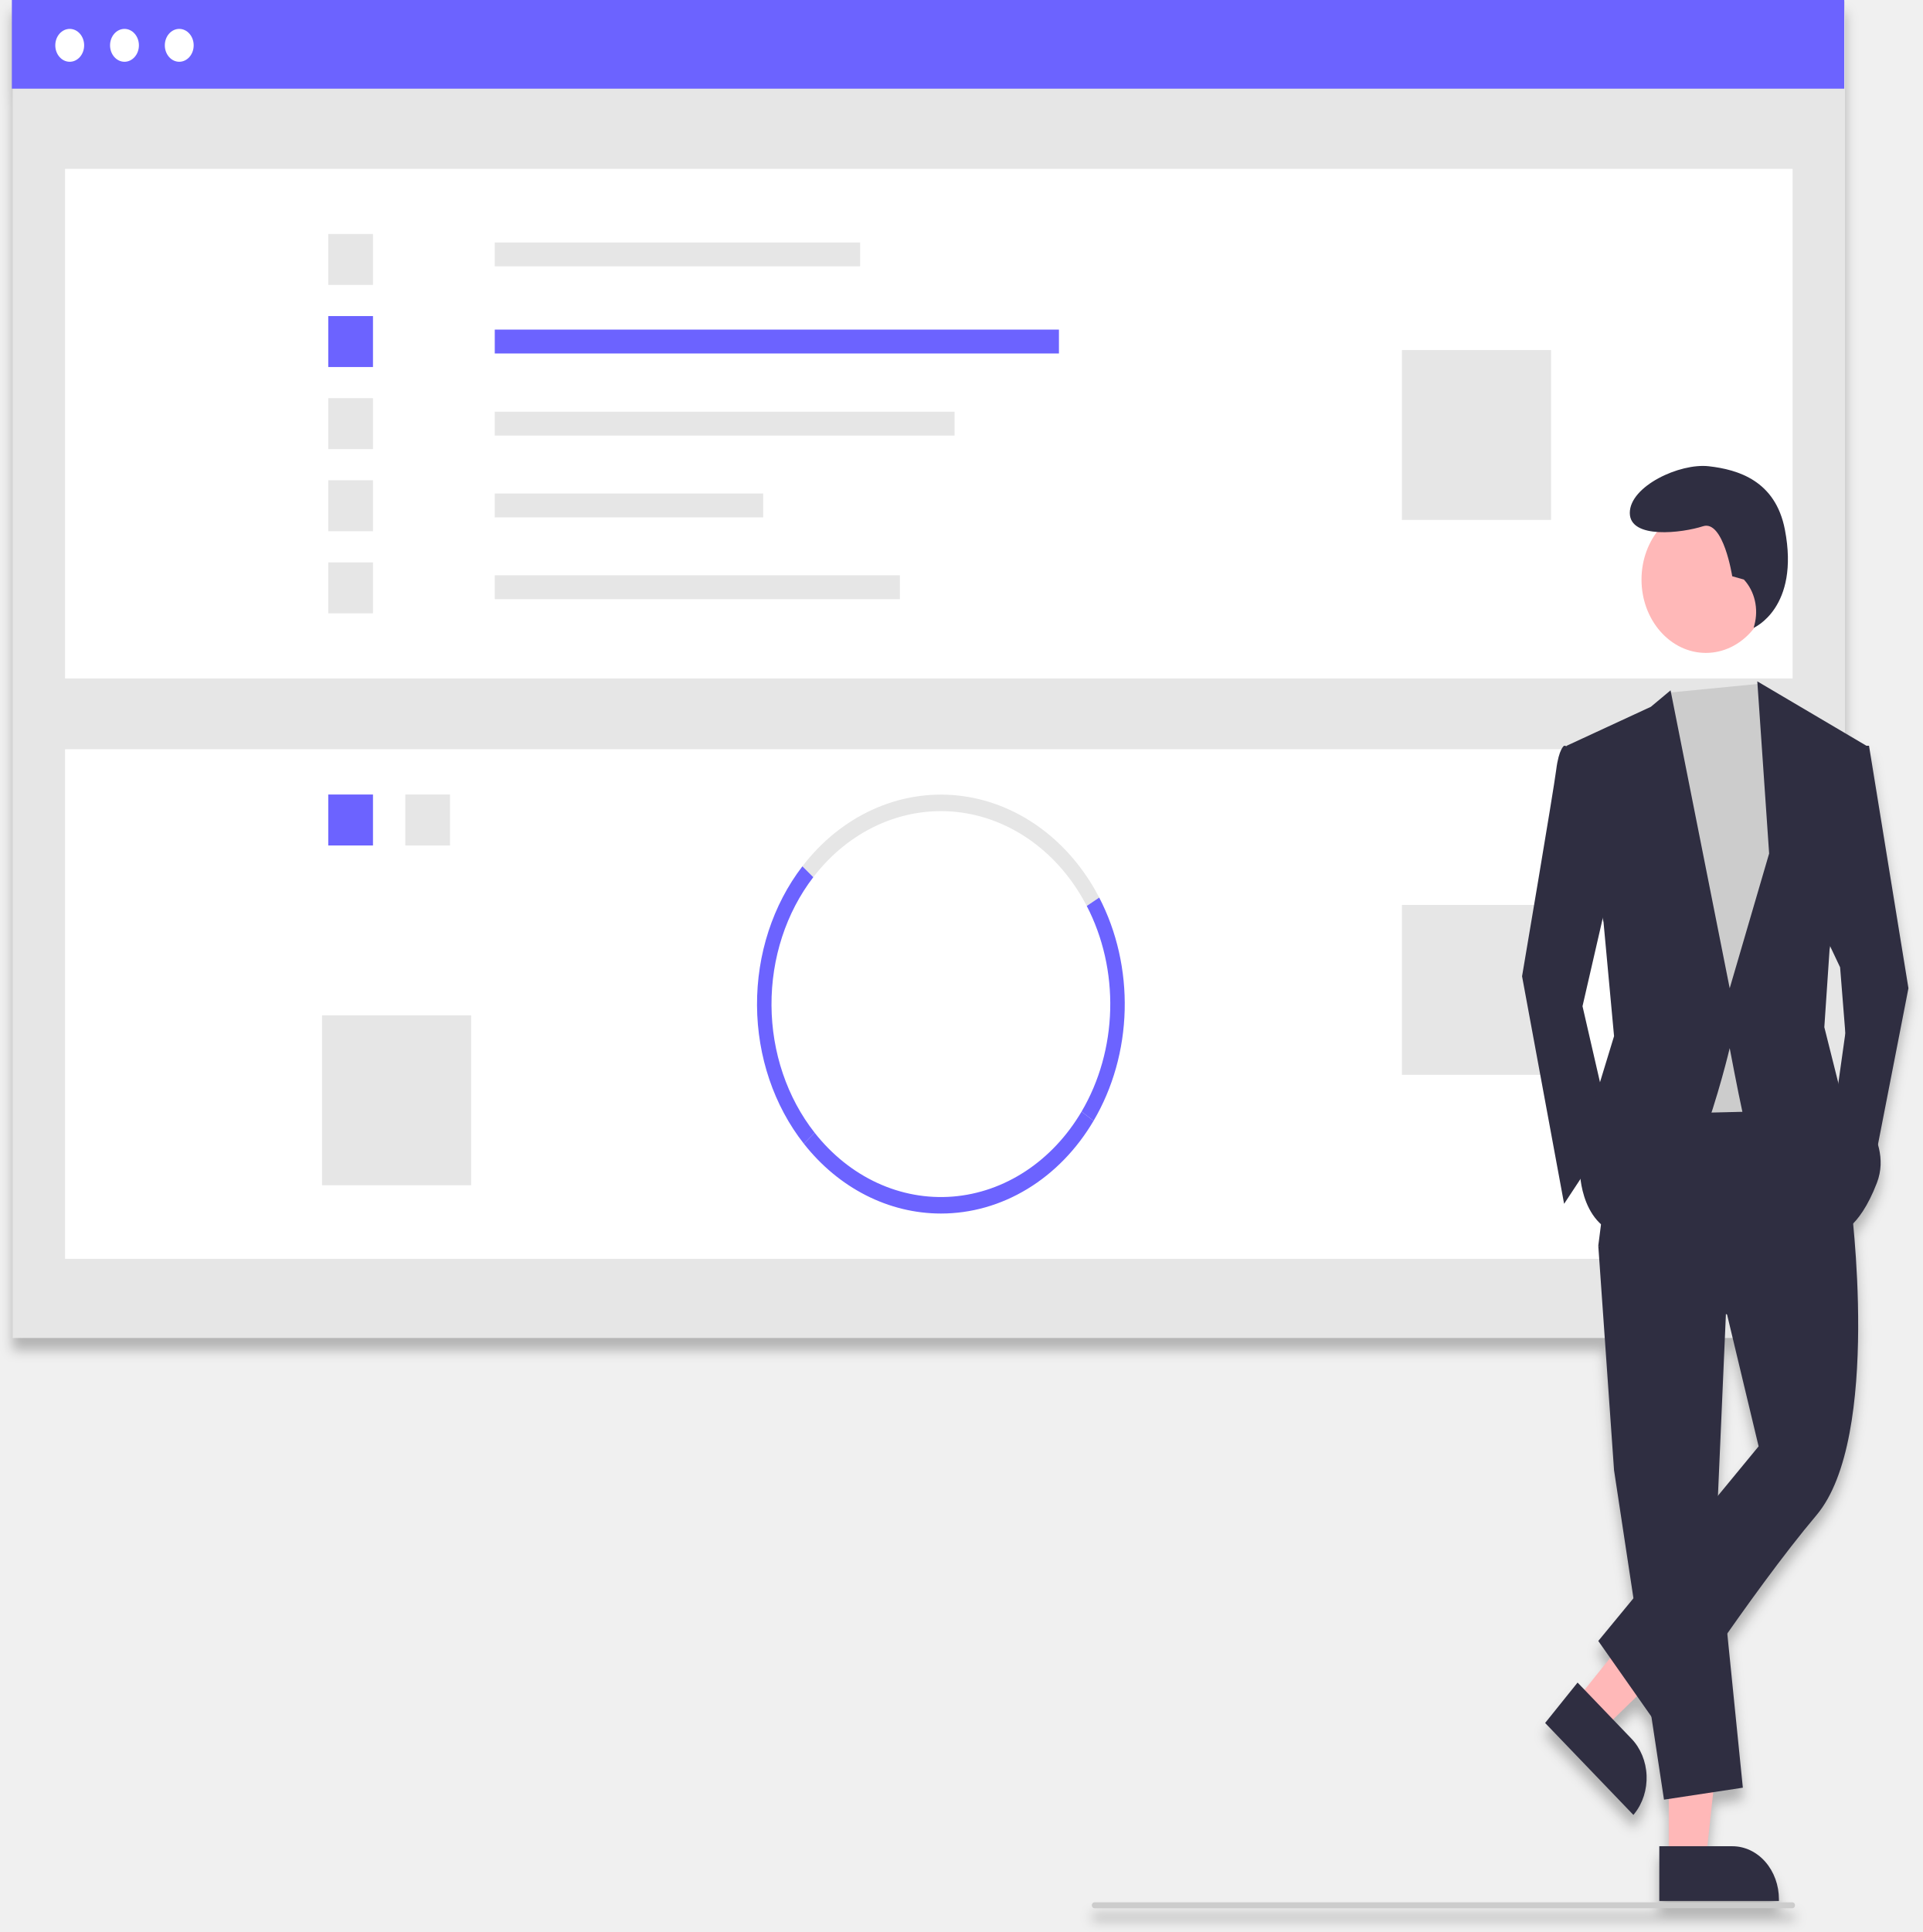
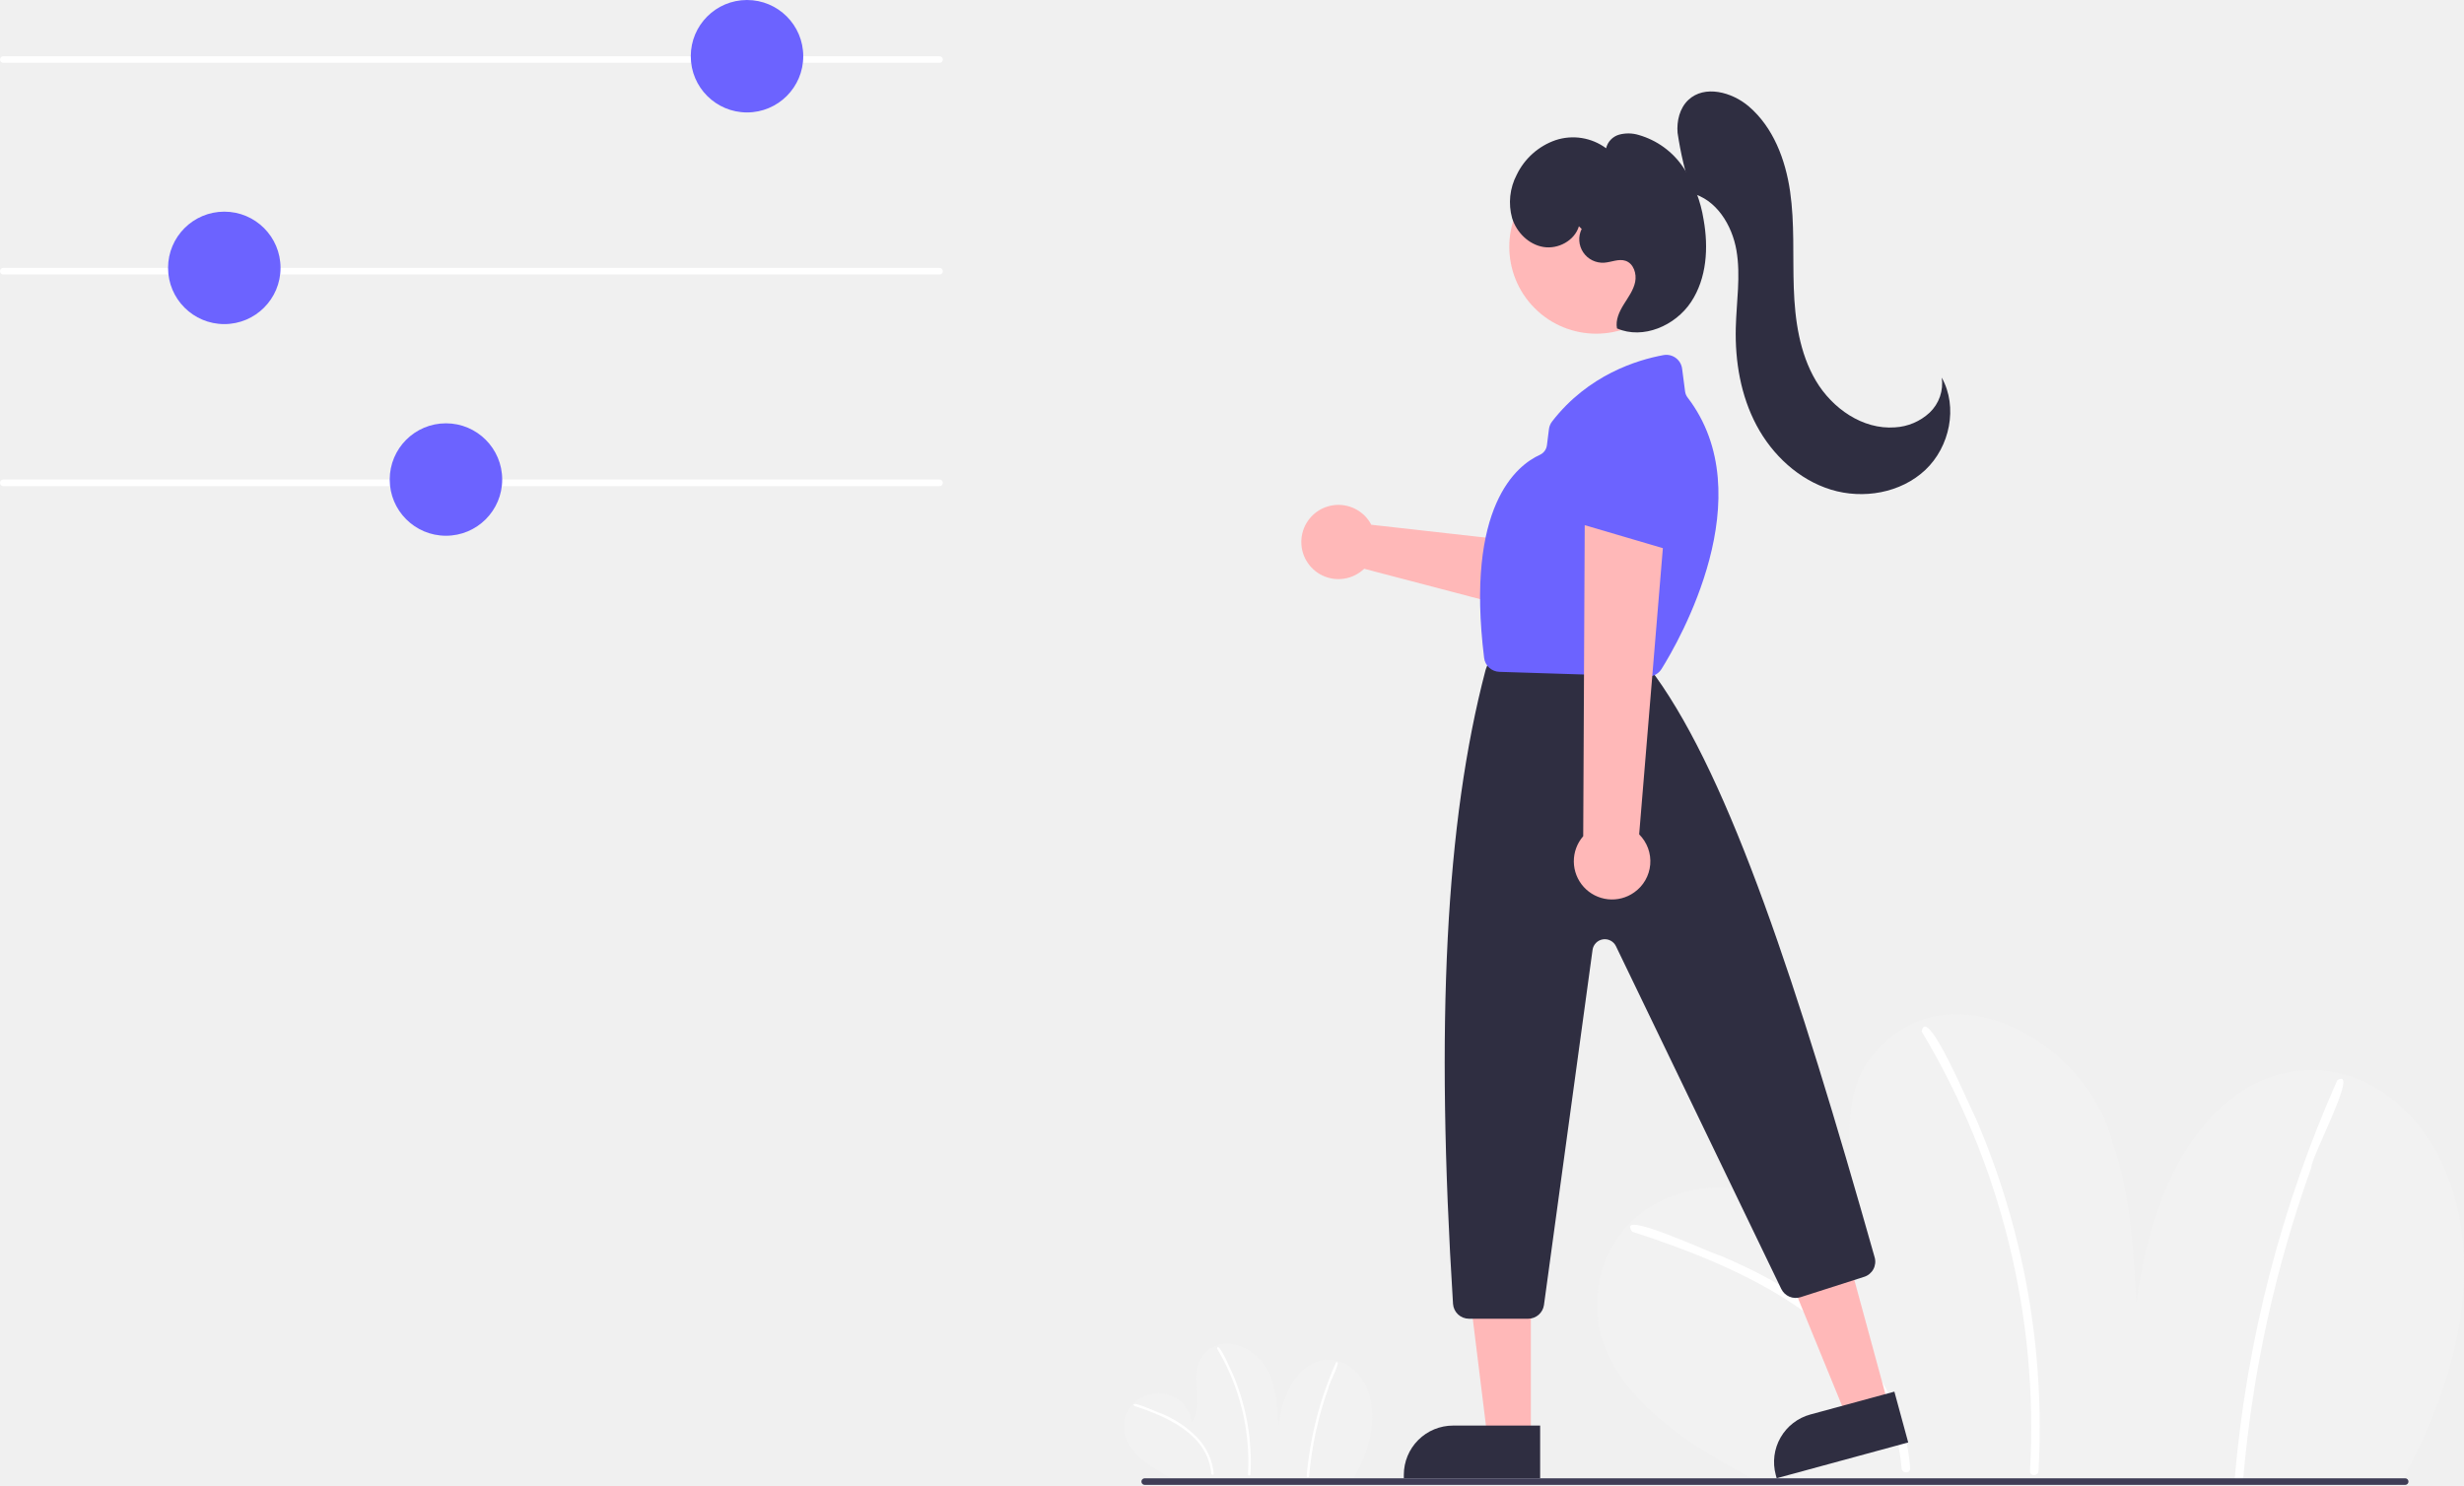
- <svg xmlns="http://www.w3.org/2000/svg" width="648" height="651" viewBox="0 0 648 651" fill="none">
-   <g filter="url(#filter0_d)">
-     <path d="M621.854 0.399H4.263V450.842H621.854V0.399Z" fill="#E6E6E6" />
-     <path d="M604.194 56.895H21.924V228.608H604.194V56.895Z" fill="white" />
-     <path d="M289.895 81.698H166.758V89.748H289.895V81.698Z" fill="#E6E6E6" />
-     <path d="M356.909 111.062H166.758V119.112H356.909V111.062Z" fill="#6C63FF" />
-     <path d="M321.727 138.727H166.758V146.777H321.727V138.727Z" fill="#E6E6E6" />
-     <path d="M257.226 166.287H166.758V174.337H257.226V166.287Z" fill="#E6E6E6" />
-     <path d="M303.298 193.847H166.758V201.897H303.298V193.847Z" fill="#E6E6E6" />
-     <path d="M125.712 78.837H110.634V96.008H125.712V78.837Z" fill="#E6E6E6" />
-     <path d="M125.712 106.501H110.634V123.673H125.712V106.501Z" fill="#6C63FF" />
-     <path d="M125.712 134.166H110.634V151.337H125.712V134.166Z" fill="#E6E6E6" />
-     <path d="M125.712 161.831H110.634V179.002H125.712V161.831Z" fill="#E6E6E6" />
-     <path d="M125.712 189.496H110.634V206.667H125.712V189.496Z" fill="#E6E6E6" />
-     <path d="M522.767 117.949H472.507V175.186H522.767V117.949Z" fill="#E6E6E6" />
-     <path d="M604.194 252.457H21.924V424.17H604.194V252.457Z" fill="white" />
-     <path d="M151.68 267.718H136.602V284.889H151.68V267.718Z" fill="#E6E6E6" />
-     <path d="M125.712 267.718H110.634V284.889H125.712V267.718Z" fill="#6C63FF" />
-     <path d="M366.284 305.268C361.689 296.408 355.312 288.916 347.679 283.409C340.045 277.902 331.373 274.537 322.375 273.59C313.377 272.643 304.311 274.143 295.921 277.964C287.531 281.785 280.057 287.82 274.114 295.572L270.439 291.915C276.889 283.499 285.001 276.947 294.108 272.798C303.215 268.649 313.056 267.021 322.824 268.049C332.591 269.076 342.004 272.729 350.29 278.707C358.575 284.686 365.496 292.819 370.483 302.438L366.284 305.268Z" fill="#E6E6E6" />
-     <path d="M368.584 377.661L364.534 374.56C370.532 364.373 373.879 352.462 374.188 340.202C374.498 327.942 371.758 315.831 366.284 305.268L370.483 302.438C376.427 313.904 379.402 327.052 379.066 340.362C378.73 353.672 375.096 366.602 368.584 377.661V377.661Z" fill="#6C63FF" />
-     <path d="M270.948 385.403C260.861 372.575 255.242 355.988 255.148 338.769C255.055 321.549 260.493 304.885 270.439 291.915L274.114 295.572C264.951 307.52 259.942 322.872 260.028 338.735C260.114 354.598 265.291 369.877 274.582 381.696L270.948 385.403Z" fill="#6C63FF" />
-     <path d="M317.119 408.909C308.406 408.901 299.791 406.804 291.836 402.755C283.881 398.705 276.764 392.793 270.948 385.403L274.582 381.696C280.384 389.077 287.59 394.852 295.651 398.578C303.712 402.304 312.413 403.883 321.091 403.195C329.77 402.506 338.195 399.568 345.724 394.606C353.253 389.643 359.687 382.787 364.534 374.56L368.584 377.661C362.919 387.282 355.26 395.166 346.284 400.616C337.308 406.066 327.291 408.914 317.119 408.909V408.909Z" fill="#6C63FF" />
-     <path d="M522.767 304.925H472.507V362.162H522.767V304.925Z" fill="#E6E6E6" />
-     <path d="M158.8 342.129H108.54V399.367H158.8V342.129Z" fill="#E6E6E6" />
-     <path d="M621.59 0H4V29.88H621.59V0Z" fill="#6C63FF" />
-     <path d="M23.498 20.814C26.183 20.814 28.361 18.335 28.361 15.276C28.361 12.218 26.183 9.738 23.498 9.738C20.812 9.738 18.635 12.218 18.635 15.276C18.635 18.335 20.812 20.814 23.498 20.814Z" fill="white" />
-     <path d="M41.956 20.814C44.642 20.814 46.819 18.335 46.819 15.276C46.819 12.218 44.642 9.738 41.956 9.738C39.27 9.738 37.093 12.218 37.093 15.276C37.093 18.335 39.27 20.814 41.956 20.814Z" fill="white" />
-     <path d="M60.414 20.814C63.1 20.814 65.277 18.335 65.277 15.276C65.277 12.218 63.1 9.738 60.414 9.738C57.729 9.738 55.551 12.218 55.551 15.276C55.551 18.335 57.729 20.814 60.414 20.814Z" fill="white" />
-     <path d="M562.449 626.752H574.952L580.9 571.831L562.447 571.832L562.449 626.752Z" fill="#FFB8B8" />
-     <path d="M559.26 622.103L583.883 622.102H583.884C588.045 622.102 592.036 623.985 594.979 627.336C597.921 630.687 599.575 635.232 599.575 639.972V640.552L559.261 640.554L559.26 622.103Z" fill="#2F2E41" />
-     <path d="M531.311 572.832L540.537 582.442L577.473 546.487L563.856 532.305L531.311 572.832Z" fill="#FFB8B8" />
-     <path d="M531.712 566.951L549.882 585.875L549.883 585.876C552.954 589.074 554.783 593.531 554.968 598.266C555.154 603 553.68 607.625 550.872 611.122L550.528 611.551L520.778 580.567L531.712 566.951Z" fill="#2F2E41" />
-     <path d="M582.1 433.887L578.557 514.598L587.416 602.372L560.839 606.408L544.007 495.43L538.691 419.762L582.1 433.887Z" fill="#2F2E41" />
-     <path d="M623.738 404.629C623.738 404.629 634.369 484.332 612.221 510.563C590.074 536.794 559.953 583.203 559.953 583.203L538.691 552.936L592.731 487.358L582.101 442.967L538.691 419.763L545.779 364.274L609.563 363.265L623.738 404.629Z" fill="#2F2E41" />
-     <path d="M574.956 220.002C586.938 220.002 596.652 208.94 596.652 195.294C596.652 181.647 586.938 170.585 574.956 170.585C562.973 170.585 553.259 181.647 553.259 195.294C553.259 208.94 562.973 220.002 574.956 220.002Z" fill="#FFB8B8" />
-     <path d="M592.951 230.411L596.275 236.145L605.134 264.394L598.047 374.362L556.409 375.372L551.094 249.26L562.229 233.41L592.951 230.411Z" fill="#CCCCCC" />
-     <path d="M534.262 252.287L527.174 251.278C527.174 251.278 525.403 252.287 524.517 259.349C523.631 266.411 513 328.962 513 328.962L527.174 405.638L543.121 381.425L533.376 339.051L543.121 296.678L534.262 252.287Z" fill="#2F2E41" />
-     <path d="M624.624 251.278H629.939L643.228 332.998L630.825 396.558L618.422 373.354L621.966 348.131L620.194 325.936L613.993 312.82L624.624 251.278Z" fill="#2F2E41" />
-     <path d="M587.776 195.294L583.831 194.17C583.831 194.17 580.873 175.077 573.969 177.324C567.066 179.57 549.314 181.816 549.314 172.831C549.314 163.846 566.08 155.984 575.942 157.107C585.804 158.23 598.399 161.956 601.583 178.447C606.687 204.881 591.052 211.558 591.052 211.558L591.313 210.596C592.035 207.924 592.087 205.074 591.462 202.37C590.837 199.666 589.56 197.215 587.776 195.294V195.294Z" fill="#2F2E41" />
-     <path d="M528.06 251.278L556.409 238.162L563.054 232.614L582.986 332.998L596.275 287.598L592.288 229.587L629.053 251.278L616.651 319.882L614.879 346.114L620.194 367.3C620.194 367.3 638.798 382.434 632.597 398.576C626.396 414.718 619.308 415.727 619.308 415.727C619.308 415.727 589.188 383.443 587.416 375.371C585.644 367.3 582.986 353.176 582.986 353.176C582.986 353.176 567.926 417.745 550.208 416.736C532.49 415.727 532.49 394.54 532.49 394.54L536.919 372.345L544.007 349.14L540.463 310.802L528.06 251.278Z" fill="#2F2E41" />
-     <path d="M604.125 642.999H368.878C368.645 642.999 368.422 642.894 368.257 642.707C368.092 642.519 368 642.265 368 642C368 641.735 368.092 641.48 368.257 641.293C368.422 641.105 368.645 641 368.878 641H604.125C604.358 641 604.581 641.105 604.746 641.293C604.91 641.48 605.003 641.735 605.003 642C605.003 642.265 604.91 642.519 604.746 642.707C604.581 642.894 604.358 642.999 604.125 642.999Z" fill="#CCCCCC" />
+ <svg xmlns="http://www.w3.org/2000/svg" width="612" height="369" viewBox="0 0 612 369" fill="none">
+   <g clip-path="url(#clip0)">
+     <path d="M595.928 369C651.996 269.84 544.456 219.056 530.614 323.767C529.913 310.254 529.171 296.523 524.681 283.758C517.863 257.277 480.815 238.088 463.12 264.894C453.765 281.504 466.17 304.803 455.413 320.542C448.628 280.931 391.104 290.223 397.161 329.968C401.708 349.063 421.886 360.175 437.992 368.813L595.928 369Z" fill="#F2F2F2" />
+     <path d="M405.401 305.974C433.861 315.208 469.429 330.762 472.314 364.758C472.397 366.106 474.507 366.115 474.423 364.757C473.686 352.753 467.835 341.768 459.733 333.08C450.85 323.555 439.339 317.05 427.454 312.002C425.131 311.465 400.944 300.024 405.401 305.974Z" fill="white" />
+     <path d="M477.306 256.251C497.002 289.135 506.374 327.173 504.208 365.442C504.13 366.798 506.239 366.793 506.317 365.442C507.996 335.363 502.639 305.307 490.67 277.66C489.326 275.185 478.481 249.129 477.306 256.251V256.251Z" fill="white" />
+     <path d="M580.525 268.363C566.64 299.576 558.045 332.882 555.092 366.915C554.974 368.267 557.084 368.259 557.201 366.915C559.498 340.672 565.171 314.835 574.079 290.043C574.054 287.282 586.209 264.869 580.525 268.363V268.363Z" fill="white" />
+     <path d="M336.239 367.294C352.289 338.909 321.505 324.371 317.542 354.346C317.342 350.478 317.129 346.547 315.844 342.893C313.892 335.313 303.287 329.82 298.221 337.493C295.544 342.248 299.095 348.917 296.015 353.423C294.073 342.084 277.606 344.744 279.34 356.121C280.642 361.587 286.418 364.768 291.028 367.241L336.239 367.294Z" fill="#F2F2F2" />
+     <path d="M281.699 349.253C289.846 351.896 300.027 356.348 300.853 366.08C300.877 366.466 301.481 366.469 301.457 366.08C301.146 362.662 299.66 359.458 297.252 357.012C294.627 354.377 291.48 352.322 288.012 350.978C287.347 350.825 280.423 347.55 281.699 349.253Z" fill="white" />
+     <path d="M302.282 335.019C307.92 344.432 310.603 355.321 309.983 366.276C309.961 366.664 310.565 366.663 310.587 366.276C311.068 357.666 309.534 349.062 306.108 341.148C305.723 340.439 302.619 332.98 302.282 335.019V335.019Z" fill="white" />
+     <path d="M331.83 338.486C327.855 347.421 325.394 356.955 324.549 366.698C324.515 367.085 325.119 367.082 325.153 366.698C325.811 359.185 327.434 351.789 329.984 344.692C329.977 343.902 333.457 337.486 331.83 338.486V338.486Z" fill="white" />
+     <path d="M233.362 15.61H0.822C0.604 15.61 0.395 15.523 0.241 15.369C0.087 15.215 -3.8147e-06 15.006 -3.8147e-06 14.788C-3.8147e-06 14.57 0.087 14.361 0.241 14.207C0.395 14.053 0.604 13.967 0.822 13.967H233.362C233.58 13.967 233.789 14.053 233.943 14.207C234.097 14.361 234.184 14.57 234.184 14.788C234.184 15.006 234.097 15.215 233.943 15.369C233.789 15.523 233.58 15.61 233.362 15.61Z" fill="white" />
+     <path d="M185.539 27.933C193.254 27.933 199.508 21.68 199.508 13.967C199.508 6.253 193.254 0 185.539 0C177.824 0 171.57 6.253 171.57 13.967C171.57 21.68 177.824 27.933 185.539 27.933Z" fill="#6C63FF" />
+     <path d="M233.362 68.19H0.822C0.604 68.19 0.395 68.104 0.241 67.95C0.087 67.796 -3.8147e-06 67.587 -3.8147e-06 67.369C-3.8147e-06 67.151 0.087 66.942 0.241 66.788C0.395 66.634 0.604 66.547 0.822 66.547H233.362C233.58 66.547 233.789 66.634 233.943 66.788C234.097 66.942 234.184 67.151 234.184 67.369C234.184 67.587 234.097 67.796 233.943 67.95C233.789 68.104 233.58 68.19 233.362 68.19Z" fill="white" />
+     <path d="M55.711 80.514C63.425 80.514 69.679 74.261 69.679 66.547C69.679 58.833 63.425 52.58 55.711 52.58C47.996 52.58 41.742 58.833 41.742 66.547C41.742 74.261 47.996 80.514 55.711 80.514Z" fill="#6C63FF" />
+     <path d="M233.362 120.771H0.822C0.604 120.771 0.395 120.684 0.241 120.53C0.087 120.376 -3.8147e-06 120.167 -3.8147e-06 119.949C-3.8147e-06 119.731 0.087 119.522 0.241 119.368C0.395 119.214 0.604 119.127 0.822 119.127H233.362C233.58 119.127 233.789 119.214 233.943 119.368C234.097 119.522 234.184 119.731 234.184 119.949C234.184 120.167 234.097 120.376 233.943 120.53C233.789 120.684 233.58 120.771 233.362 120.771Z" fill="white" />
+     <path d="M110.764 133.094C118.479 133.094 124.733 126.841 124.733 119.127C124.733 111.414 118.479 105.161 110.764 105.161C103.049 105.161 96.795 111.414 96.795 119.127C96.795 126.841 103.049 133.094 110.764 133.094Z" fill="#6C63FF" />
+     <path d="M339.825 129.123C340.113 129.514 340.371 129.928 340.594 130.36L383.903 135.229L390.202 126.72L404.288 134.546L391.888 155.214L338.829 141.292C337.479 142.59 335.765 143.446 333.917 143.746C332.068 144.047 330.172 143.777 328.48 142.974C326.788 142.171 325.381 140.871 324.446 139.249C323.51 137.626 323.091 135.758 323.244 133.891C323.397 132.025 324.114 130.249 325.301 128.8C326.487 127.352 328.087 126.298 329.887 125.781C331.687 125.263 333.602 125.306 335.377 125.903C337.152 126.5 338.704 127.623 339.825 129.123V129.123Z" fill="#FFB8B8" />
+     <path d="M401.21 141.948C400.861 141.795 400.536 141.592 400.245 141.346L382.839 126.686C382.421 126.333 382.08 125.898 381.838 125.407C381.597 124.917 381.46 124.381 381.436 123.835C381.412 123.288 381.502 122.743 381.699 122.233C381.897 121.723 382.199 121.259 382.585 120.872L398.38 105.014C399.043 104.343 399.926 103.932 400.867 103.857C401.807 103.782 402.744 104.048 403.505 104.606L415.45 113.278C416.195 113.82 416.728 114.605 416.957 115.498C417.185 116.39 417.095 117.334 416.701 118.168L406.368 140.013C405.928 140.942 405.144 141.664 404.181 142.025C403.218 142.386 402.153 142.359 401.21 141.948H401.21Z" fill="#6C63FF" />
+     <path d="M469.101 349.296L458.705 352.123L442.848 313.377L458.19 309.204L469.101 349.296Z" fill="#FFB8B8" />
+     <path d="M449.651 351.394L470.52 345.717L473.955 358.339L441.283 367.227L441.059 366.407C440.208 363.277 440.634 359.937 442.246 357.122C443.857 354.306 446.521 352.246 449.651 351.394V351.394Z" fill="#2F2E41" />
+     <path d="M380.228 357.227L369.455 357.226L364.329 315.677L380.231 315.678L380.228 357.227Z" fill="#FFB8B8" />
+     <path d="M360.909 354.148H382.537V367.229H348.677V366.379C348.677 363.135 349.966 360.024 352.26 357.731C354.554 355.437 357.665 354.148 360.909 354.148V354.148Z" fill="#2F2E41" />
+     <path d="M411.721 76.576C420.15 68.148 420.15 54.484 411.721 46.056C403.292 37.629 389.625 37.629 381.196 46.056C372.767 54.484 372.767 68.148 381.196 76.576C389.625 85.003 403.292 85.003 411.721 76.576Z" fill="#FFB8B8" />
+     <path d="M379.569 327.602H364.846C363.84 327.601 362.871 327.216 362.138 326.527C361.404 325.838 360.96 324.896 360.895 323.892C356.508 254.161 359.075 204.142 368.971 166.479C369.014 166.315 369.068 166.153 369.131 165.995L369.92 164.024C370.211 163.288 370.717 162.658 371.372 162.214C372.027 161.771 372.801 161.535 373.592 161.538H403.868C404.438 161.537 405.002 161.661 405.52 161.899C406.039 162.137 406.499 162.485 406.87 162.918L410.983 167.716C411.063 167.809 411.138 167.905 411.21 168.005C429.754 193.86 446.372 244.407 465.618 312.348C465.902 313.335 465.789 314.395 465.304 315.3C464.818 316.205 463.998 316.885 463.018 317.195L447.196 322.258C446.287 322.544 445.306 322.494 444.431 322.118C443.557 321.742 442.846 321.064 442.428 320.209L401.369 235.061C401.082 234.466 400.611 233.979 400.025 233.673C399.44 233.366 398.771 233.256 398.119 233.36C397.466 233.463 396.864 233.773 396.401 234.245C395.939 234.717 395.641 235.325 395.551 235.98L383.487 324.184C383.355 325.13 382.885 325.996 382.166 326.624C381.446 327.252 380.524 327.599 379.569 327.602V327.602Z" fill="#2F2E41" />
+     <path d="M409.323 168.067C409.281 168.067 409.24 168.066 409.199 168.065L372.423 166.904C371.477 166.878 370.573 166.512 369.875 165.874C369.176 165.236 368.731 164.369 368.619 163.43C363.957 125.699 376.742 115.591 382.456 112.998C382.933 112.782 383.347 112.447 383.657 112.025C383.967 111.602 384.162 111.107 384.224 110.587L384.718 106.633C384.803 105.934 385.073 105.271 385.5 104.712C394.458 93.11 406.69 89.394 413.184 88.213C413.711 88.118 414.251 88.131 414.773 88.252C415.294 88.373 415.785 88.598 416.217 88.914C416.648 89.231 417.011 89.631 417.283 90.092C417.555 90.553 417.73 91.064 417.799 91.595L418.539 97.274C418.615 97.815 418.831 98.328 419.166 98.76C437.848 123.179 417.036 159.235 412.674 166.214C412.317 166.781 411.823 167.248 411.237 167.572C410.651 167.896 409.992 168.066 409.323 168.067Z" fill="#6C63FF" />
+     <path d="M405.893 221.695C407.023 220.903 407.965 219.873 408.654 218.677C409.342 217.481 409.76 216.148 409.878 214.774C409.996 213.399 409.811 212.015 409.336 210.719C408.861 209.423 408.107 208.248 407.129 207.275L413.96 124.795L393.621 127.592L393.234 207.729C391.708 209.481 390.878 211.732 390.901 214.055C390.924 216.378 391.799 218.612 393.359 220.334C394.919 222.055 397.057 223.145 399.367 223.396C401.677 223.647 403.999 223.042 405.893 221.695H405.893Z" fill="#FFB8B8" />
+     <path d="M415.289 136.671C414.908 136.671 414.529 136.616 414.163 136.508L392.329 130.088C391.804 129.933 391.317 129.672 390.899 129.32C390.48 128.968 390.139 128.532 389.897 128.042C389.656 127.551 389.518 127.016 389.494 126.469C389.47 125.923 389.56 125.377 389.757 124.867L397.837 103.996C398.174 103.114 398.817 102.383 399.649 101.936C400.48 101.489 401.444 101.356 402.365 101.561L416.791 104.696C417.691 104.892 418.495 105.396 419.063 106.122C419.631 106.847 419.929 107.748 419.903 108.669L419.232 132.825C419.204 133.853 418.776 134.829 418.04 135.547C417.304 136.265 416.317 136.668 415.289 136.671V136.671Z" fill="#6C63FF" />
+     <path d="M597.387 368.884H284.32C284.103 368.884 283.894 368.798 283.739 368.643C283.585 368.489 283.499 368.28 283.499 368.063C283.499 367.845 283.585 367.636 283.739 367.482C283.894 367.328 284.103 367.241 284.32 367.241H597.387C597.605 367.241 597.814 367.328 597.968 367.482C598.122 367.636 598.209 367.845 598.209 368.063C598.209 368.28 598.122 368.489 597.968 368.643C597.814 368.798 597.605 368.884 597.387 368.884Z" fill="#3F3D56" />
+     <path d="M420.206 47.894C418.603 43.035 417.42 38.048 416.669 32.987C416.433 30.04 417.188 26.87 419.334 24.837C423.351 21.032 430.175 22.844 434.375 26.445C440.446 31.649 443.473 39.646 444.618 47.559C445.762 55.472 445.258 63.519 445.534 71.509C445.809 79.499 446.952 87.715 451.026 94.594C455.101 101.474 462.661 106.754 470.636 106.169C473.855 105.995 476.911 104.7 479.275 102.508C480.435 101.405 481.314 100.039 481.838 98.526C482.361 97.013 482.514 95.396 482.284 93.811C486.36 101.109 484.294 110.999 478.214 116.736C472.134 122.473 462.782 124.095 454.789 121.645C446.797 119.196 440.218 113.054 436.289 105.677C432.36 98.299 430.92 89.777 431.129 81.421C431.289 75.004 432.38 68.535 431.295 62.209C430.211 55.883 426.251 49.459 420.007 47.969L420.206 47.894Z" fill="#2F2E41" />
+     <path d="M392.165 56.212C391.1 59.768 387.028 61.96 383.365 61.359C379.701 60.758 376.689 57.741 375.576 54.2C374.57 50.584 374.982 46.719 376.728 43.396C377.69 41.404 379.036 39.622 380.688 38.15C382.34 36.679 384.266 35.548 386.356 34.822C388.458 34.125 390.696 33.944 392.882 34.293C395.068 34.643 397.139 35.512 398.919 36.829C399.108 36.03 399.507 35.296 400.075 34.703C400.642 34.109 401.358 33.678 402.147 33.453C403.738 33.024 405.416 33.049 406.993 33.524C411.536 34.819 415.473 37.683 418.104 41.606C420.701 45.518 422.419 49.946 423.14 54.585C424.38 61.543 423.922 69.146 420.014 75.034C416.106 80.922 408.11 84.4 401.624 81.592C401.219 79.525 402.177 77.443 403.286 75.652C404.394 73.86 405.708 72.115 406.134 70.052C406.56 67.989 405.744 65.465 403.748 64.79C402.045 64.215 400.229 65.147 398.435 65.26C397.417 65.324 396.399 65.119 395.485 64.665C394.57 64.212 393.791 63.526 393.225 62.677C392.66 61.827 392.327 60.844 392.262 59.825C392.196 58.807 392.4 57.789 392.852 56.874L392.165 56.212Z" fill="#2F2E41" />
  </g>
  <defs>
-     <filter id="filter0_d" x="0" y="0" width="647.228" height="650.999" filterUnits="userSpaceOnUse" color-interpolation-filters="sRGB">
-       <feFlood flood-opacity="0" result="BackgroundImageFix" />
-       <feColorMatrix in="SourceAlpha" type="matrix" values="0 0 0 0 0 0 0 0 0 0 0 0 0 0 0 0 0 0 127 0" />
-       <feOffset dy="4" />
-       <feGaussianBlur stdDeviation="2" />
-       <feColorMatrix type="matrix" values="0 0 0 0 0 0 0 0 0 0 0 0 0 0 0 0 0 0 0.25 0" />
-       <feBlend mode="normal" in2="BackgroundImageFix" result="effect1_dropShadow" />
-       <feBlend mode="normal" in="SourceGraphic" in2="effect1_dropShadow" result="shape" />
-     </filter>
+     <clipPath id="clip0">
+       <rect width="612" height="369" fill="white" />
+     </clipPath>
  </defs>
</svg>
